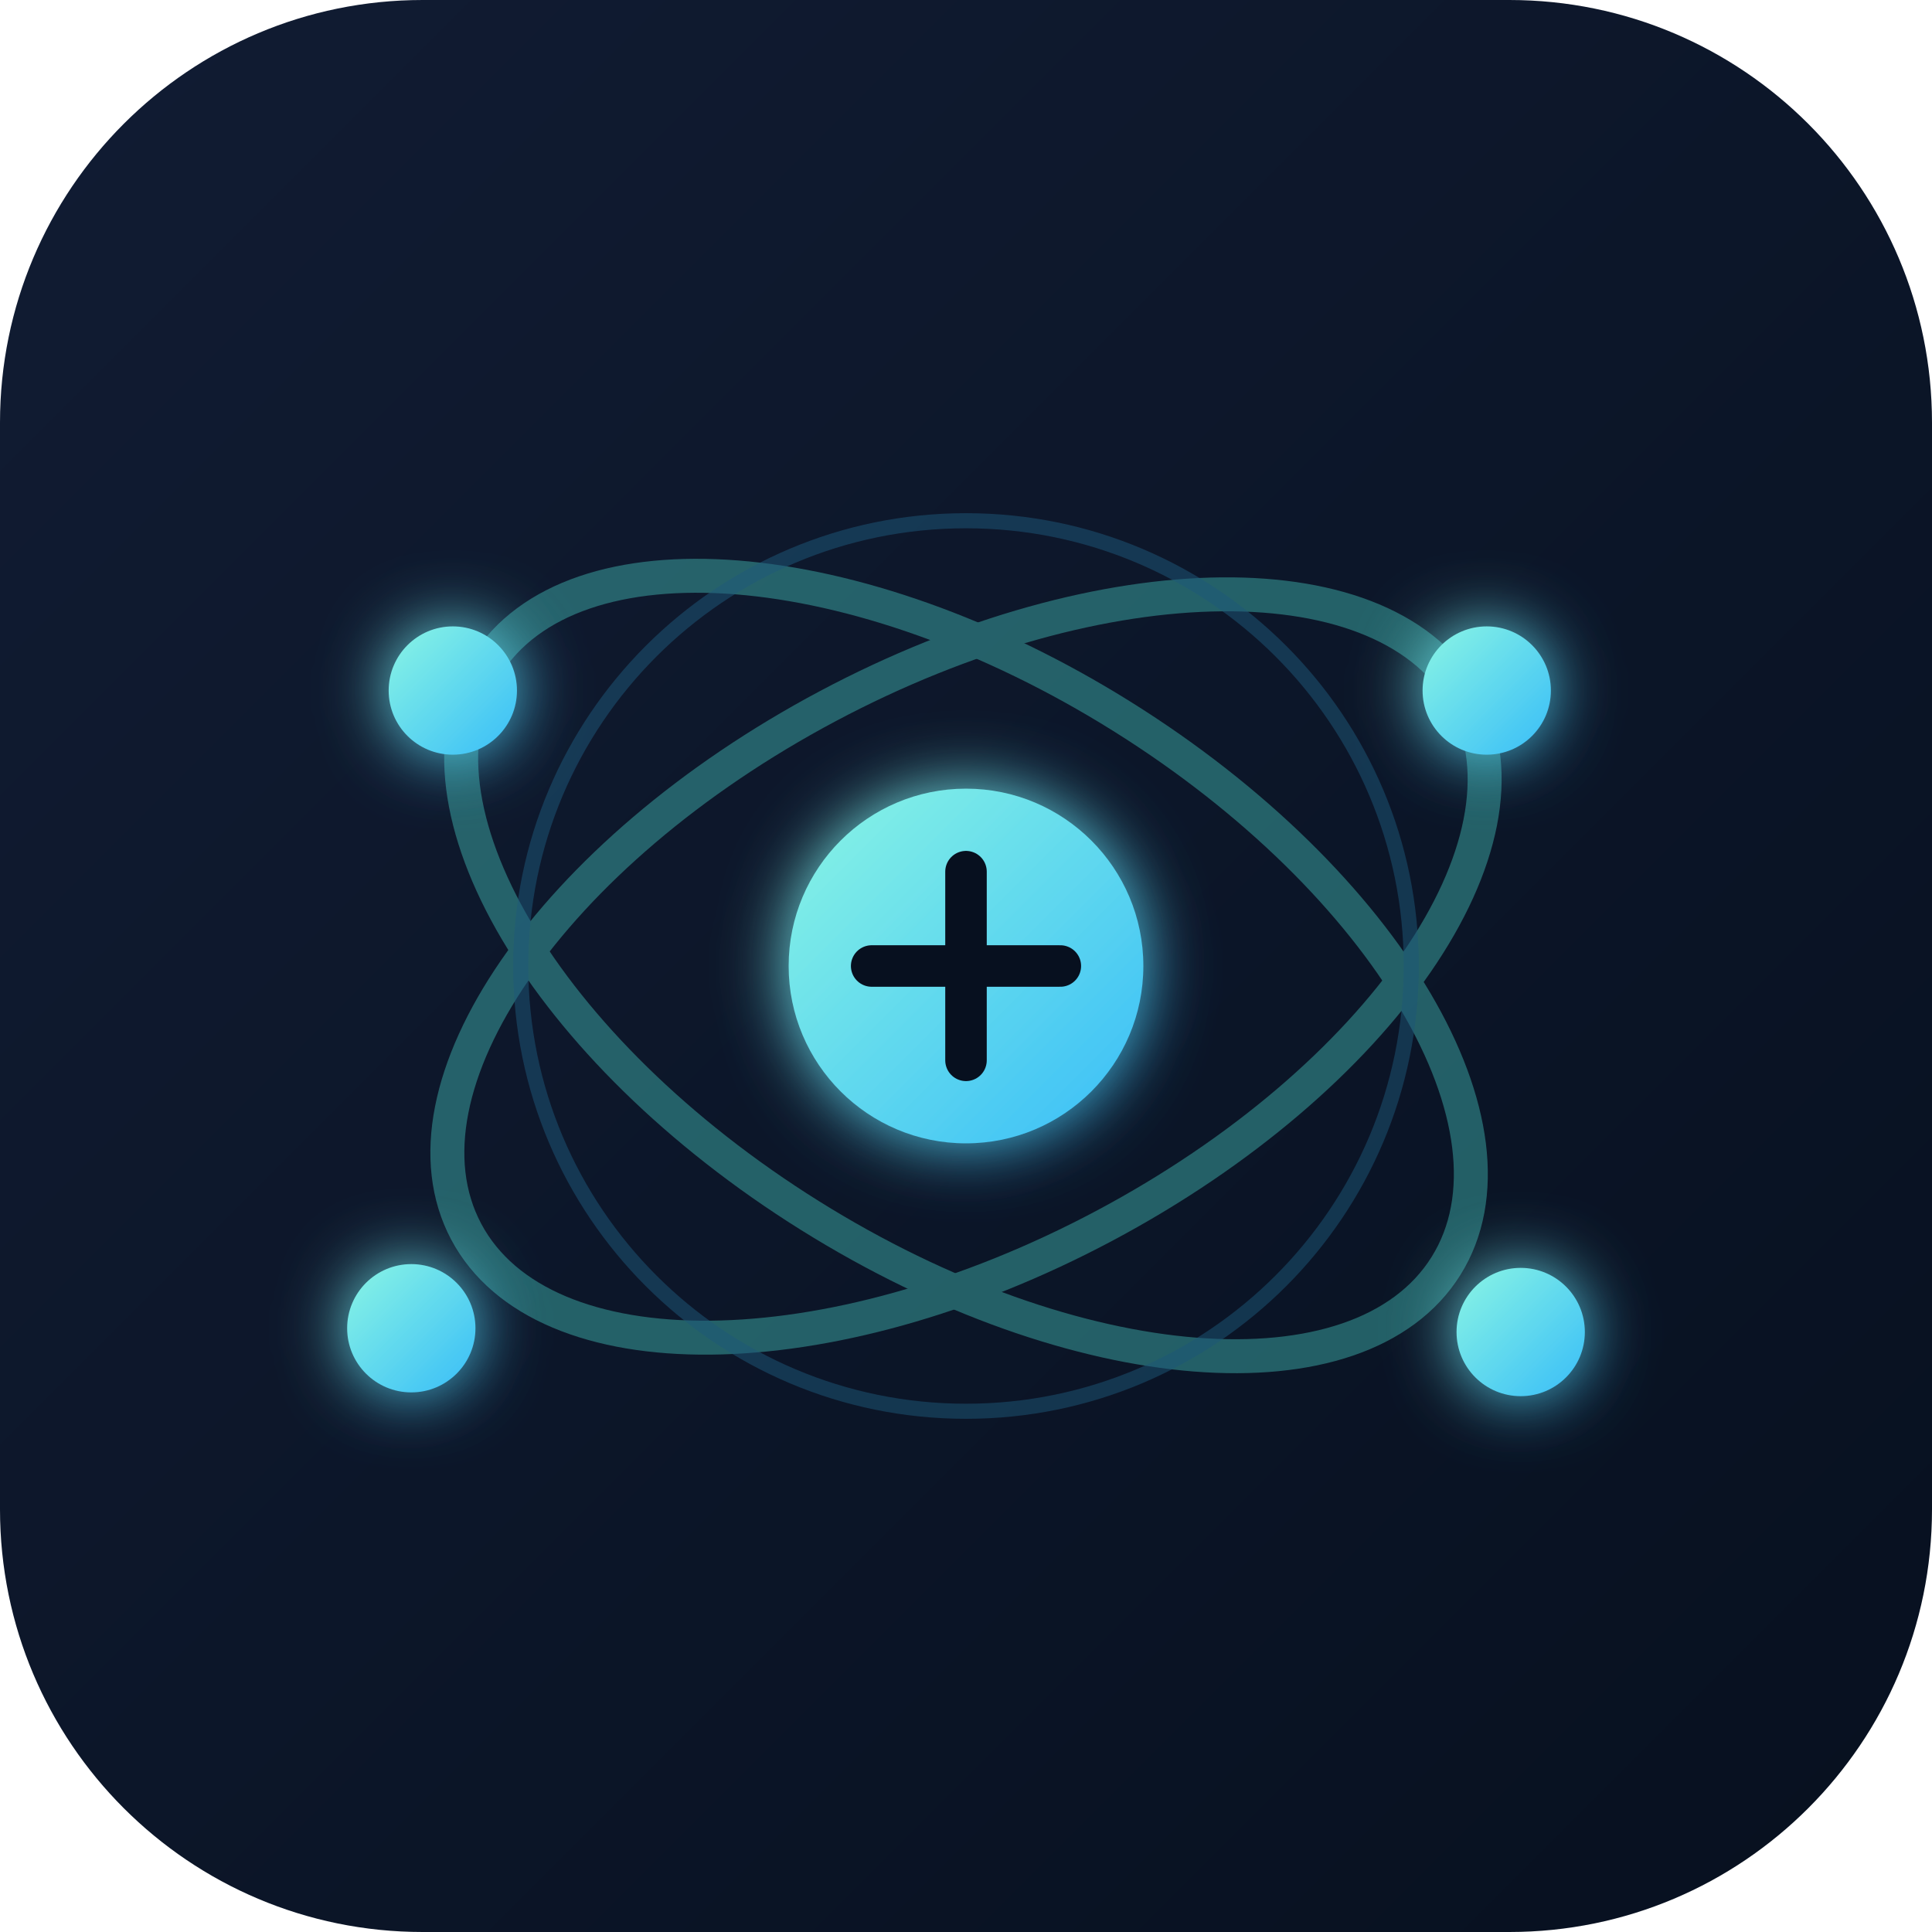
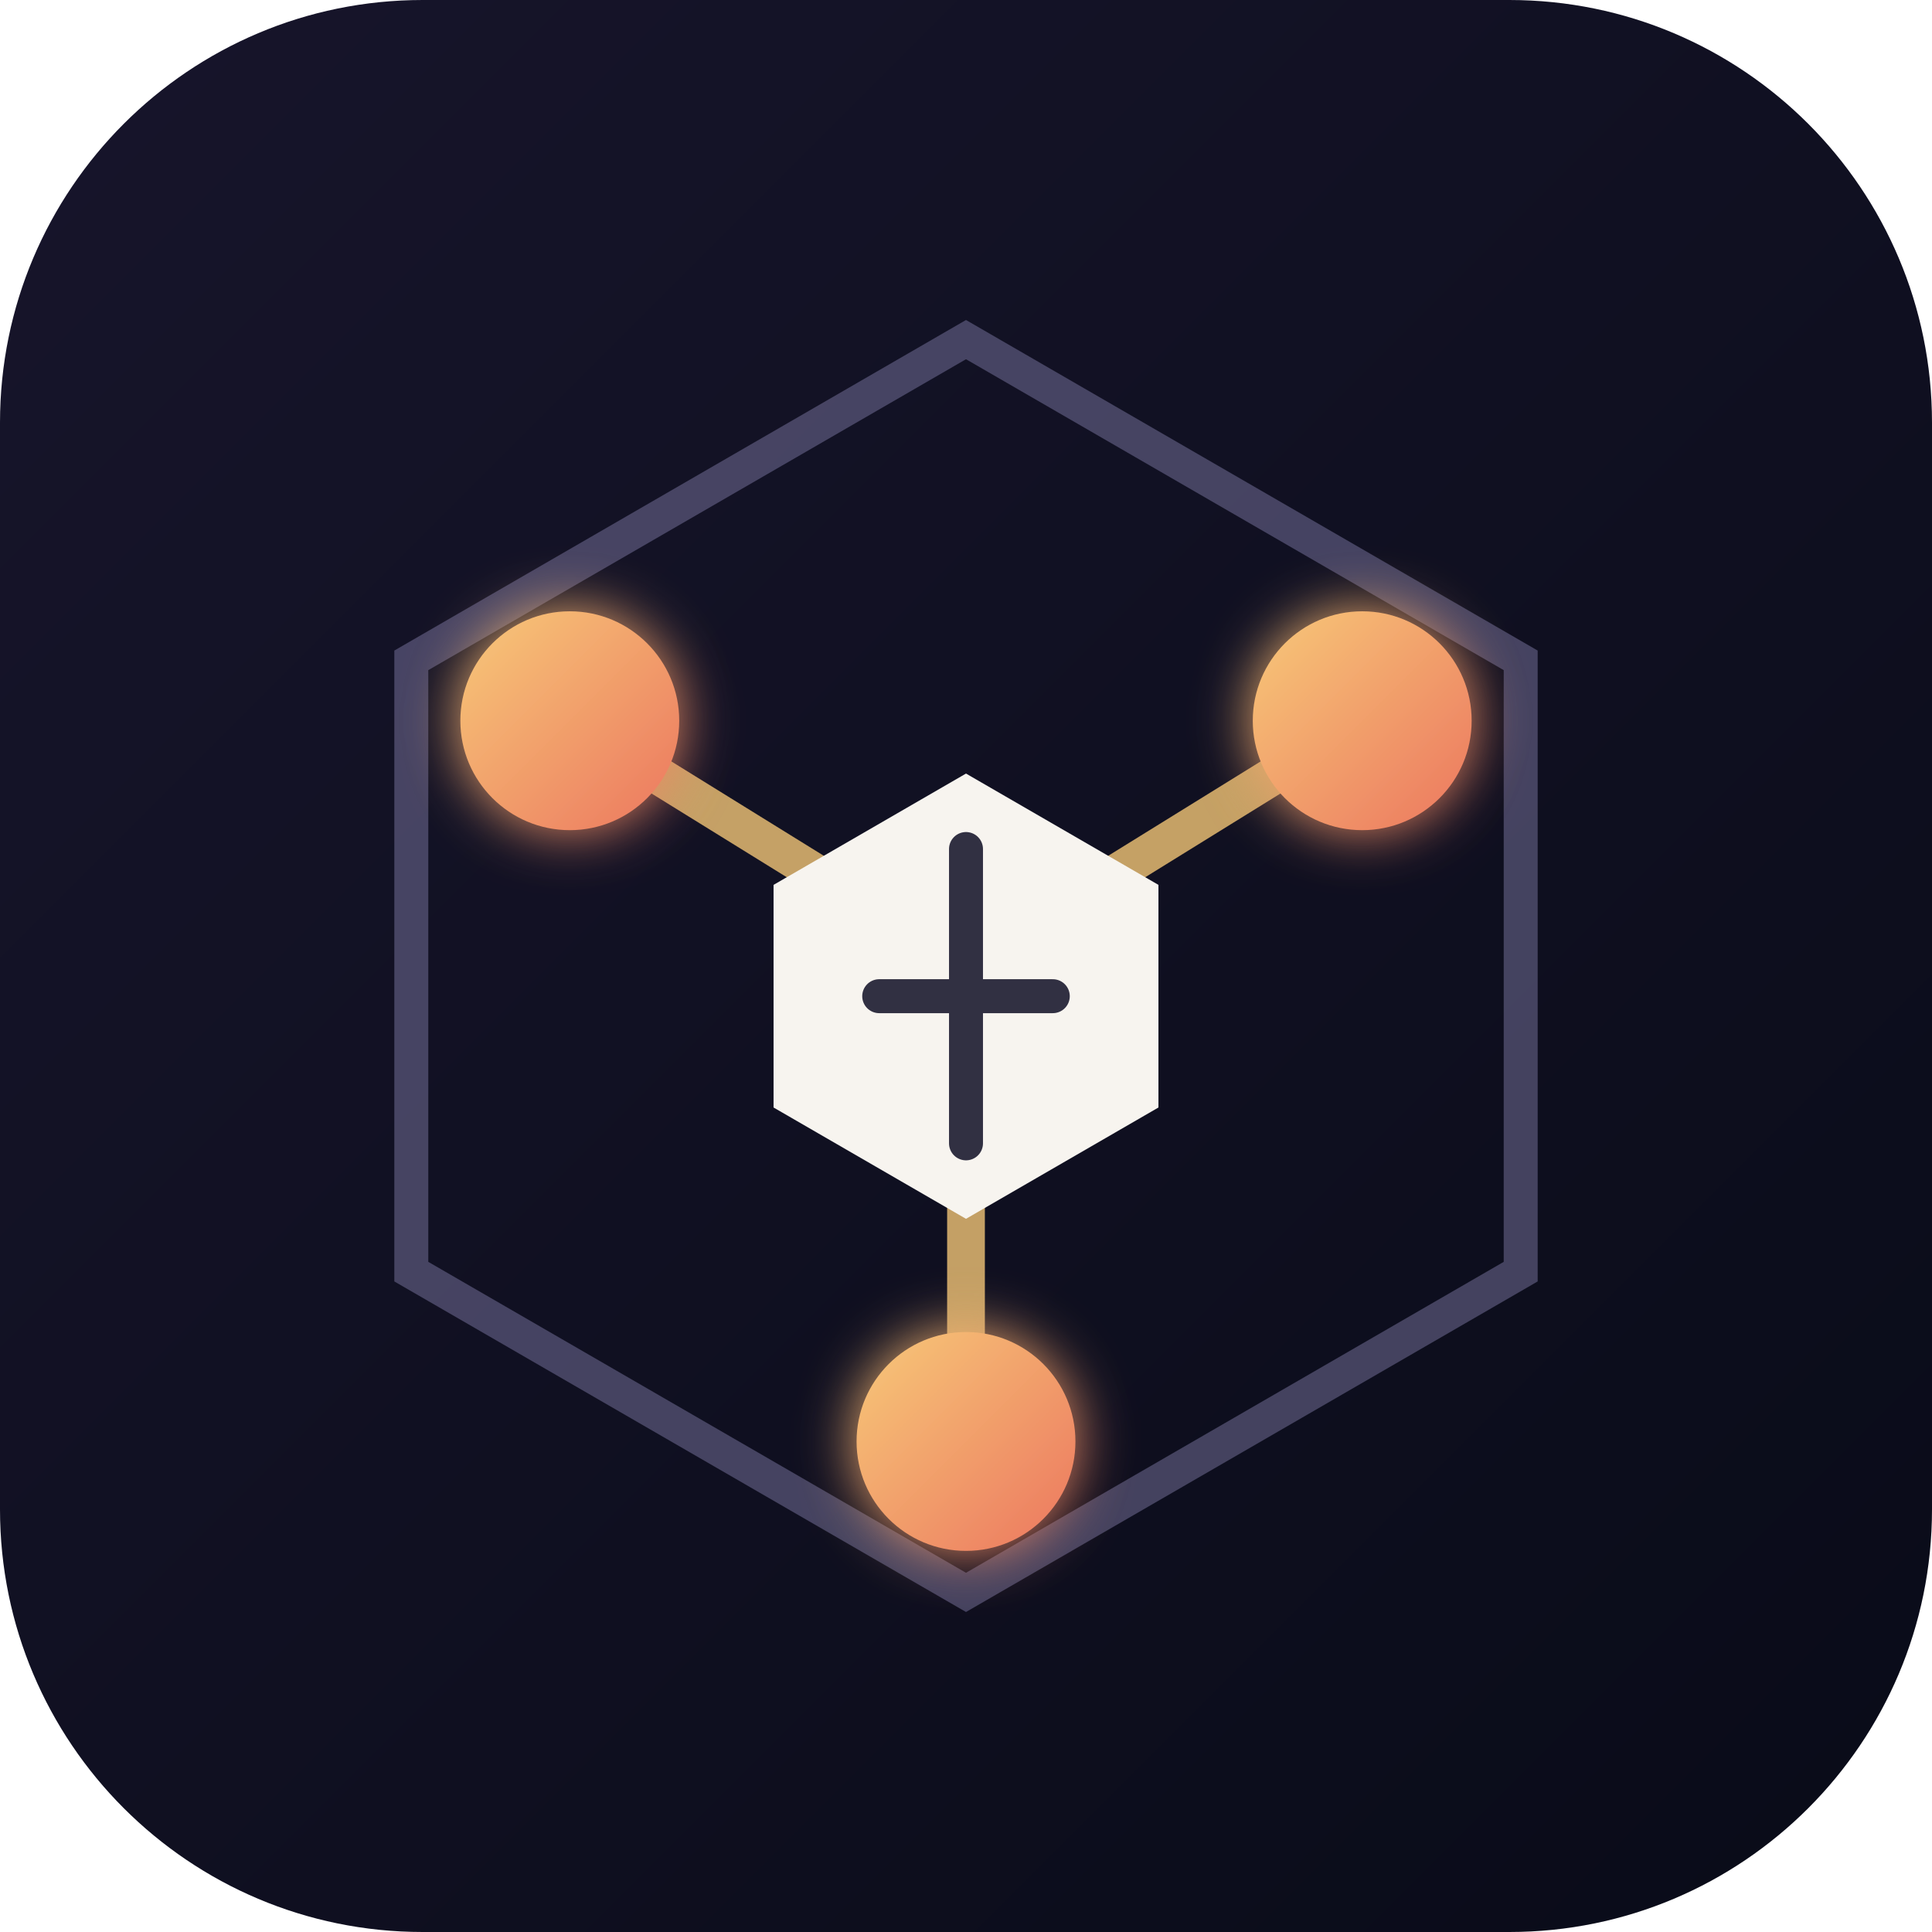
<svg xmlns="http://www.w3.org/2000/svg" viewBox="0 0 1024 1024" role="img" aria-labelledby="title desc">
  <defs>
    <linearGradient id="tile" x1="0" y1="0" x2="1" y2="1">
-       <stop offset="0" stop-color="#111c33" />
-       <stop offset="1" stop-color="#07101f" />
+       <stop offset="0" stop-color="#17152b" />
+       <stop offset="1" stop-color="#090b18" />
    </linearGradient>
-     <linearGradient id="glow" x1="0" y1="0" x2="1" y2="1">
-       <stop offset="0" stop-color="#8af5e4" />
-       <stop offset="1" stop-color="#38bdf8" />
+     <linearGradient id="signal" x1="0" y1="0" x2="1" y2="1">
+       <stop offset="0" stop-color="#f7c978" />
+       <stop offset="1" stop-color="#ec765f" />
    </linearGradient>
-     <filter id="soft-glow" x="-50%" y="-50%" width="200%" height="200%">
-       <feGaussianBlur stdDeviation="18" result="blur" />
+     <filter id="glow" x="-50%" y="-50%" width="200%" height="200%">
+       <feGaussianBlur stdDeviation="15" result="blur" />
      <feMerge>
        <feMergeNode in="blur" />
        <feMergeNode in="SourceGraphic" />
      </feMerge>
    </filter>
  </defs>
  <rect width="1024" height="1024" rx="224" fill="url(#tile)" />
-   <g fill="none" stroke="#4ddbd0" stroke-linecap="round" opacity=".38">
-     <ellipse cx="512" cy="512" rx="300" ry="156" transform="rotate(-28 512 512)" stroke-width="18" />
-     <ellipse cx="512" cy="512" rx="300" ry="156" transform="rotate(32 512 512)" stroke-width="18" />
-     <circle cx="512" cy="512" r="236" stroke="#38bdf8" stroke-width="8" opacity=".52" />
+   <path d="M512 180 806 350v324L512 844 218 674V350Z" fill="none" stroke="#8f8ab9" stroke-width="18" opacity=".42" />
+   <path d="M512 512 302 382M512 512l210-130M512 512v252" fill="none" stroke="#f7c978" stroke-width="20" stroke-linecap="round" opacity=".78" />
+   <g filter="url(#glow)" fill="url(#signal)">
+     <circle cx="302" cy="382" r="58" />
+     <circle cx="722" cy="382" r="58" />
+     <circle cx="512" cy="764" r="58" />
  </g>
-   <g filter="url(#soft-glow)" fill="url(#glow)">
-     <circle cx="512" cy="512" r="94" />
-     <circle cx="240" cy="366" r="34" />
-     <circle cx="788" cy="366" r="34" />
-     <circle cx="806" cy="706" r="34" />
-     <circle cx="218" cy="704" r="34" />
-   </g>
-   <path d="M512 462v100M462 512h100" stroke="#07101f" stroke-width="22" stroke-linecap="round" />
+   <path d="M512 410 614 469v118L512 646l-102-59V469Z" fill="#f7f4ef" />
+   <path d="M512 450v156M466 528h92" stroke="#17152b" stroke-width="18" stroke-linecap="round" opacity=".88" />
</svg>
